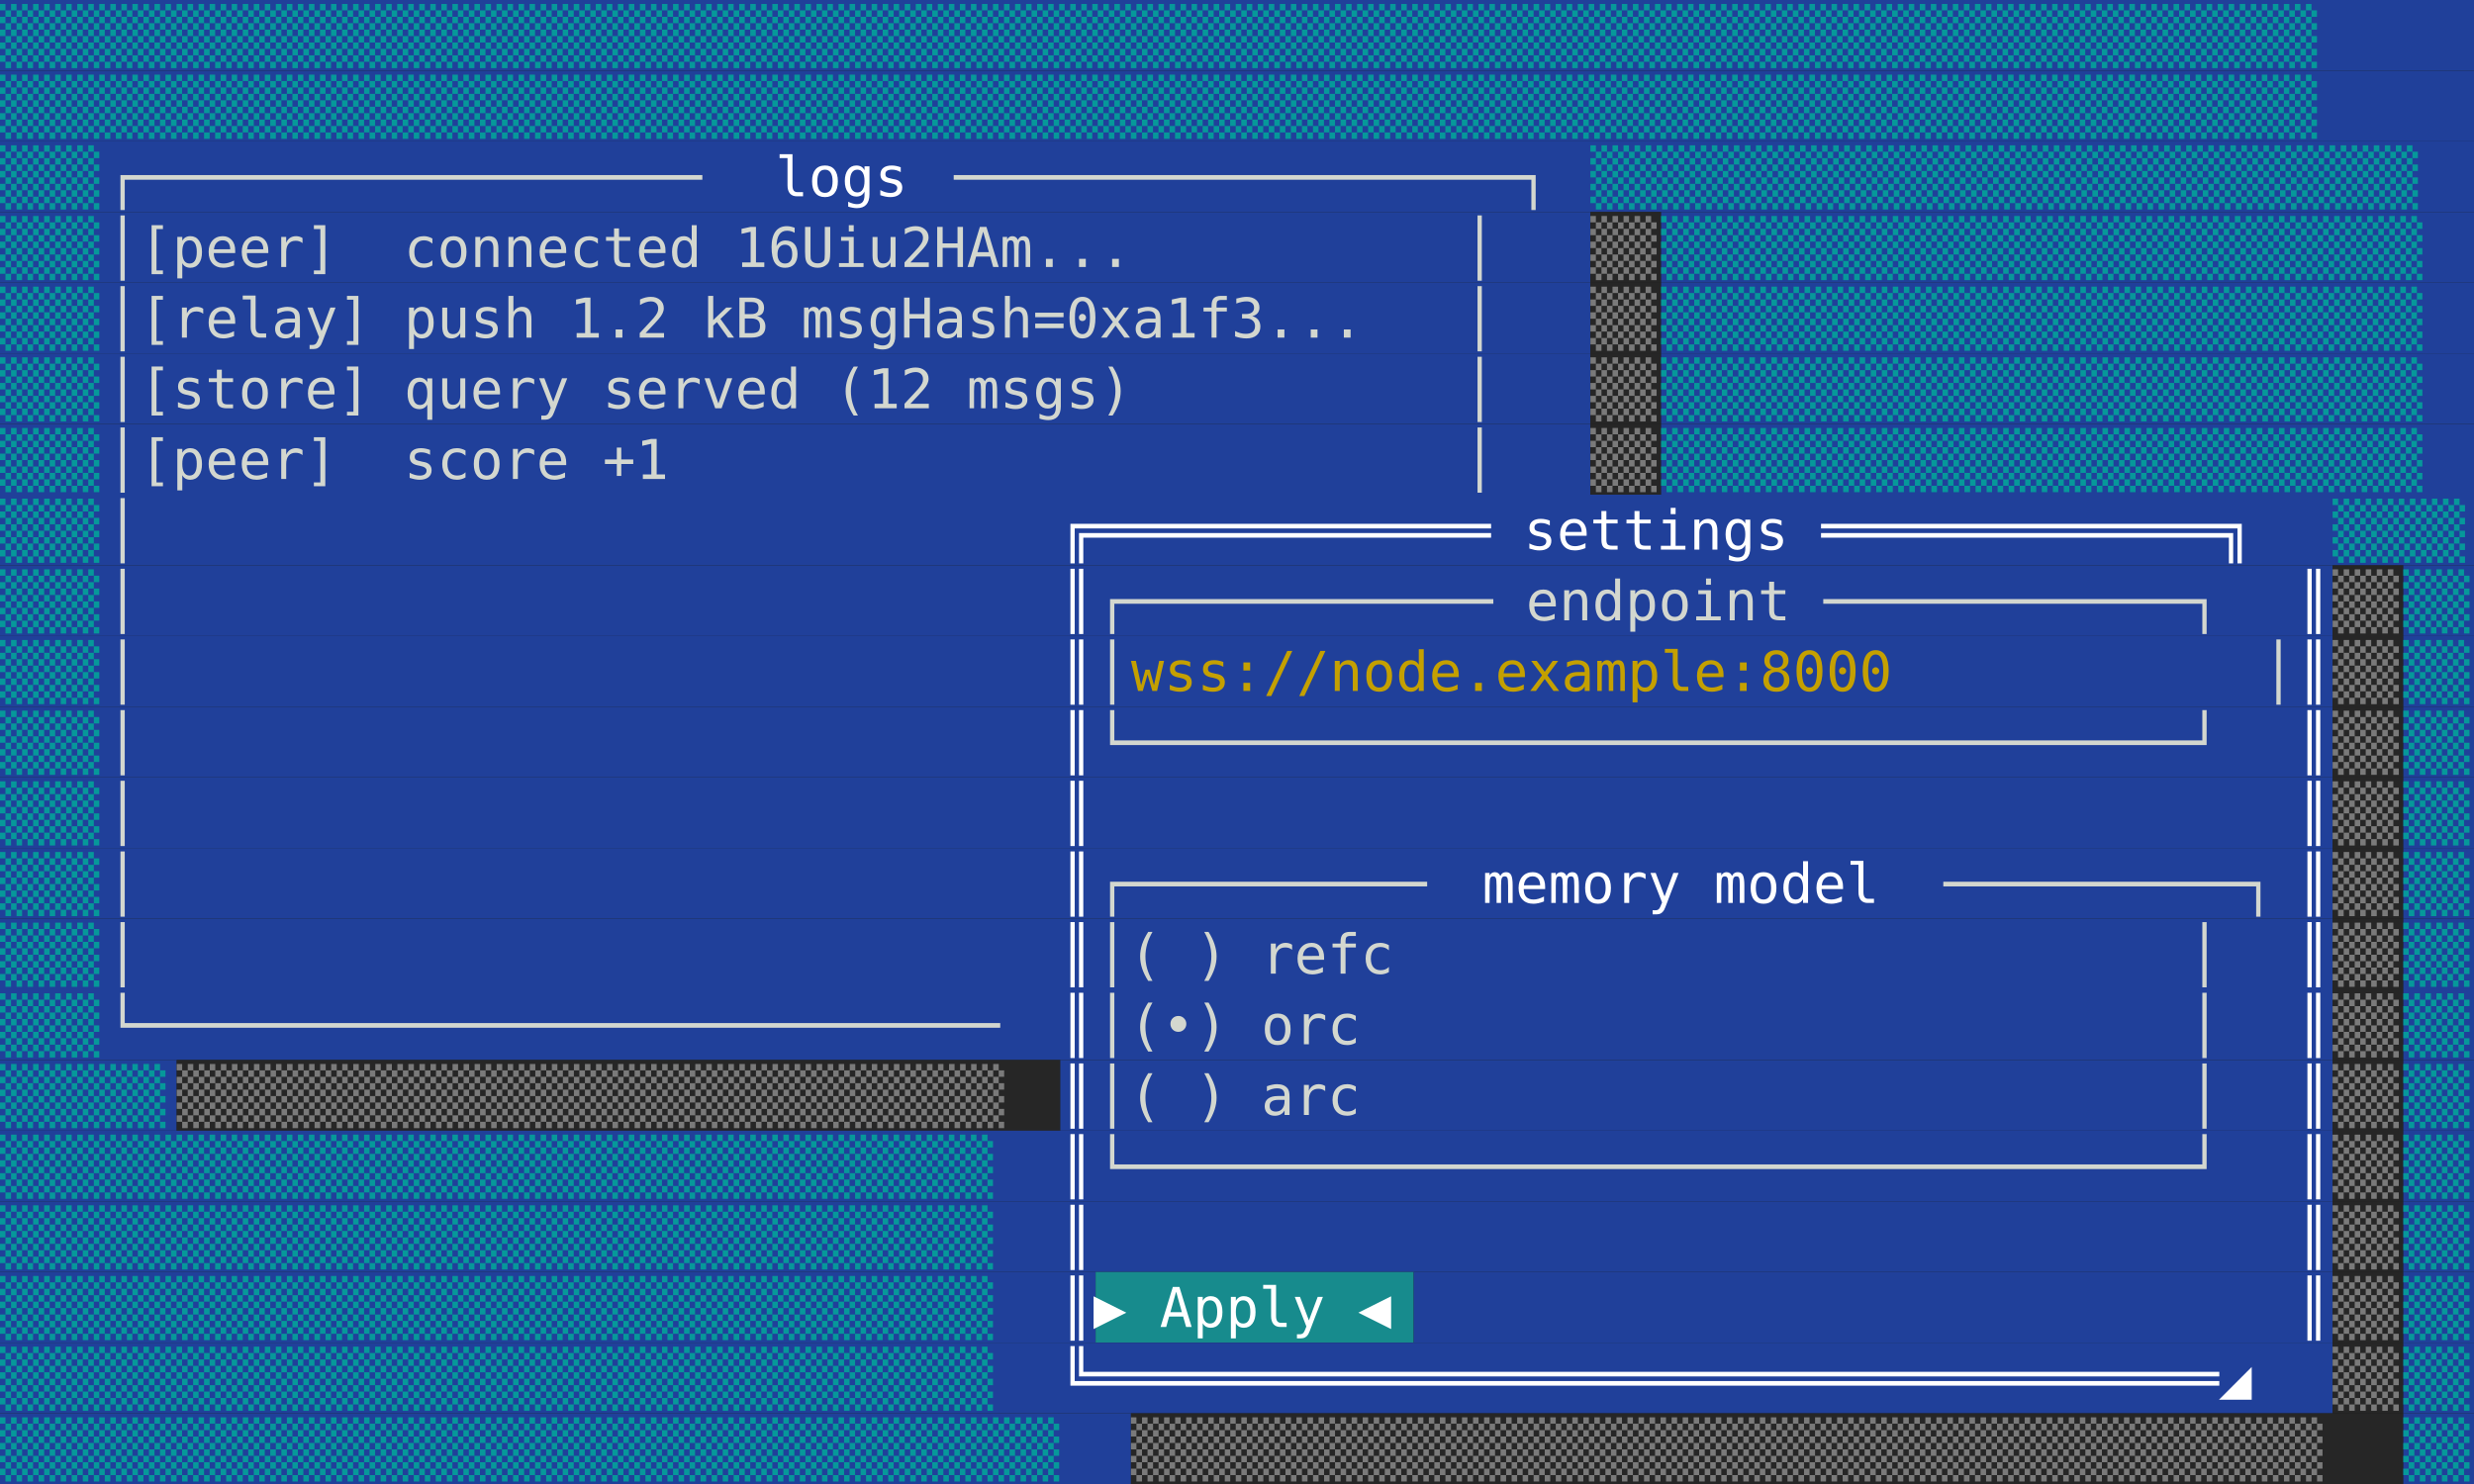
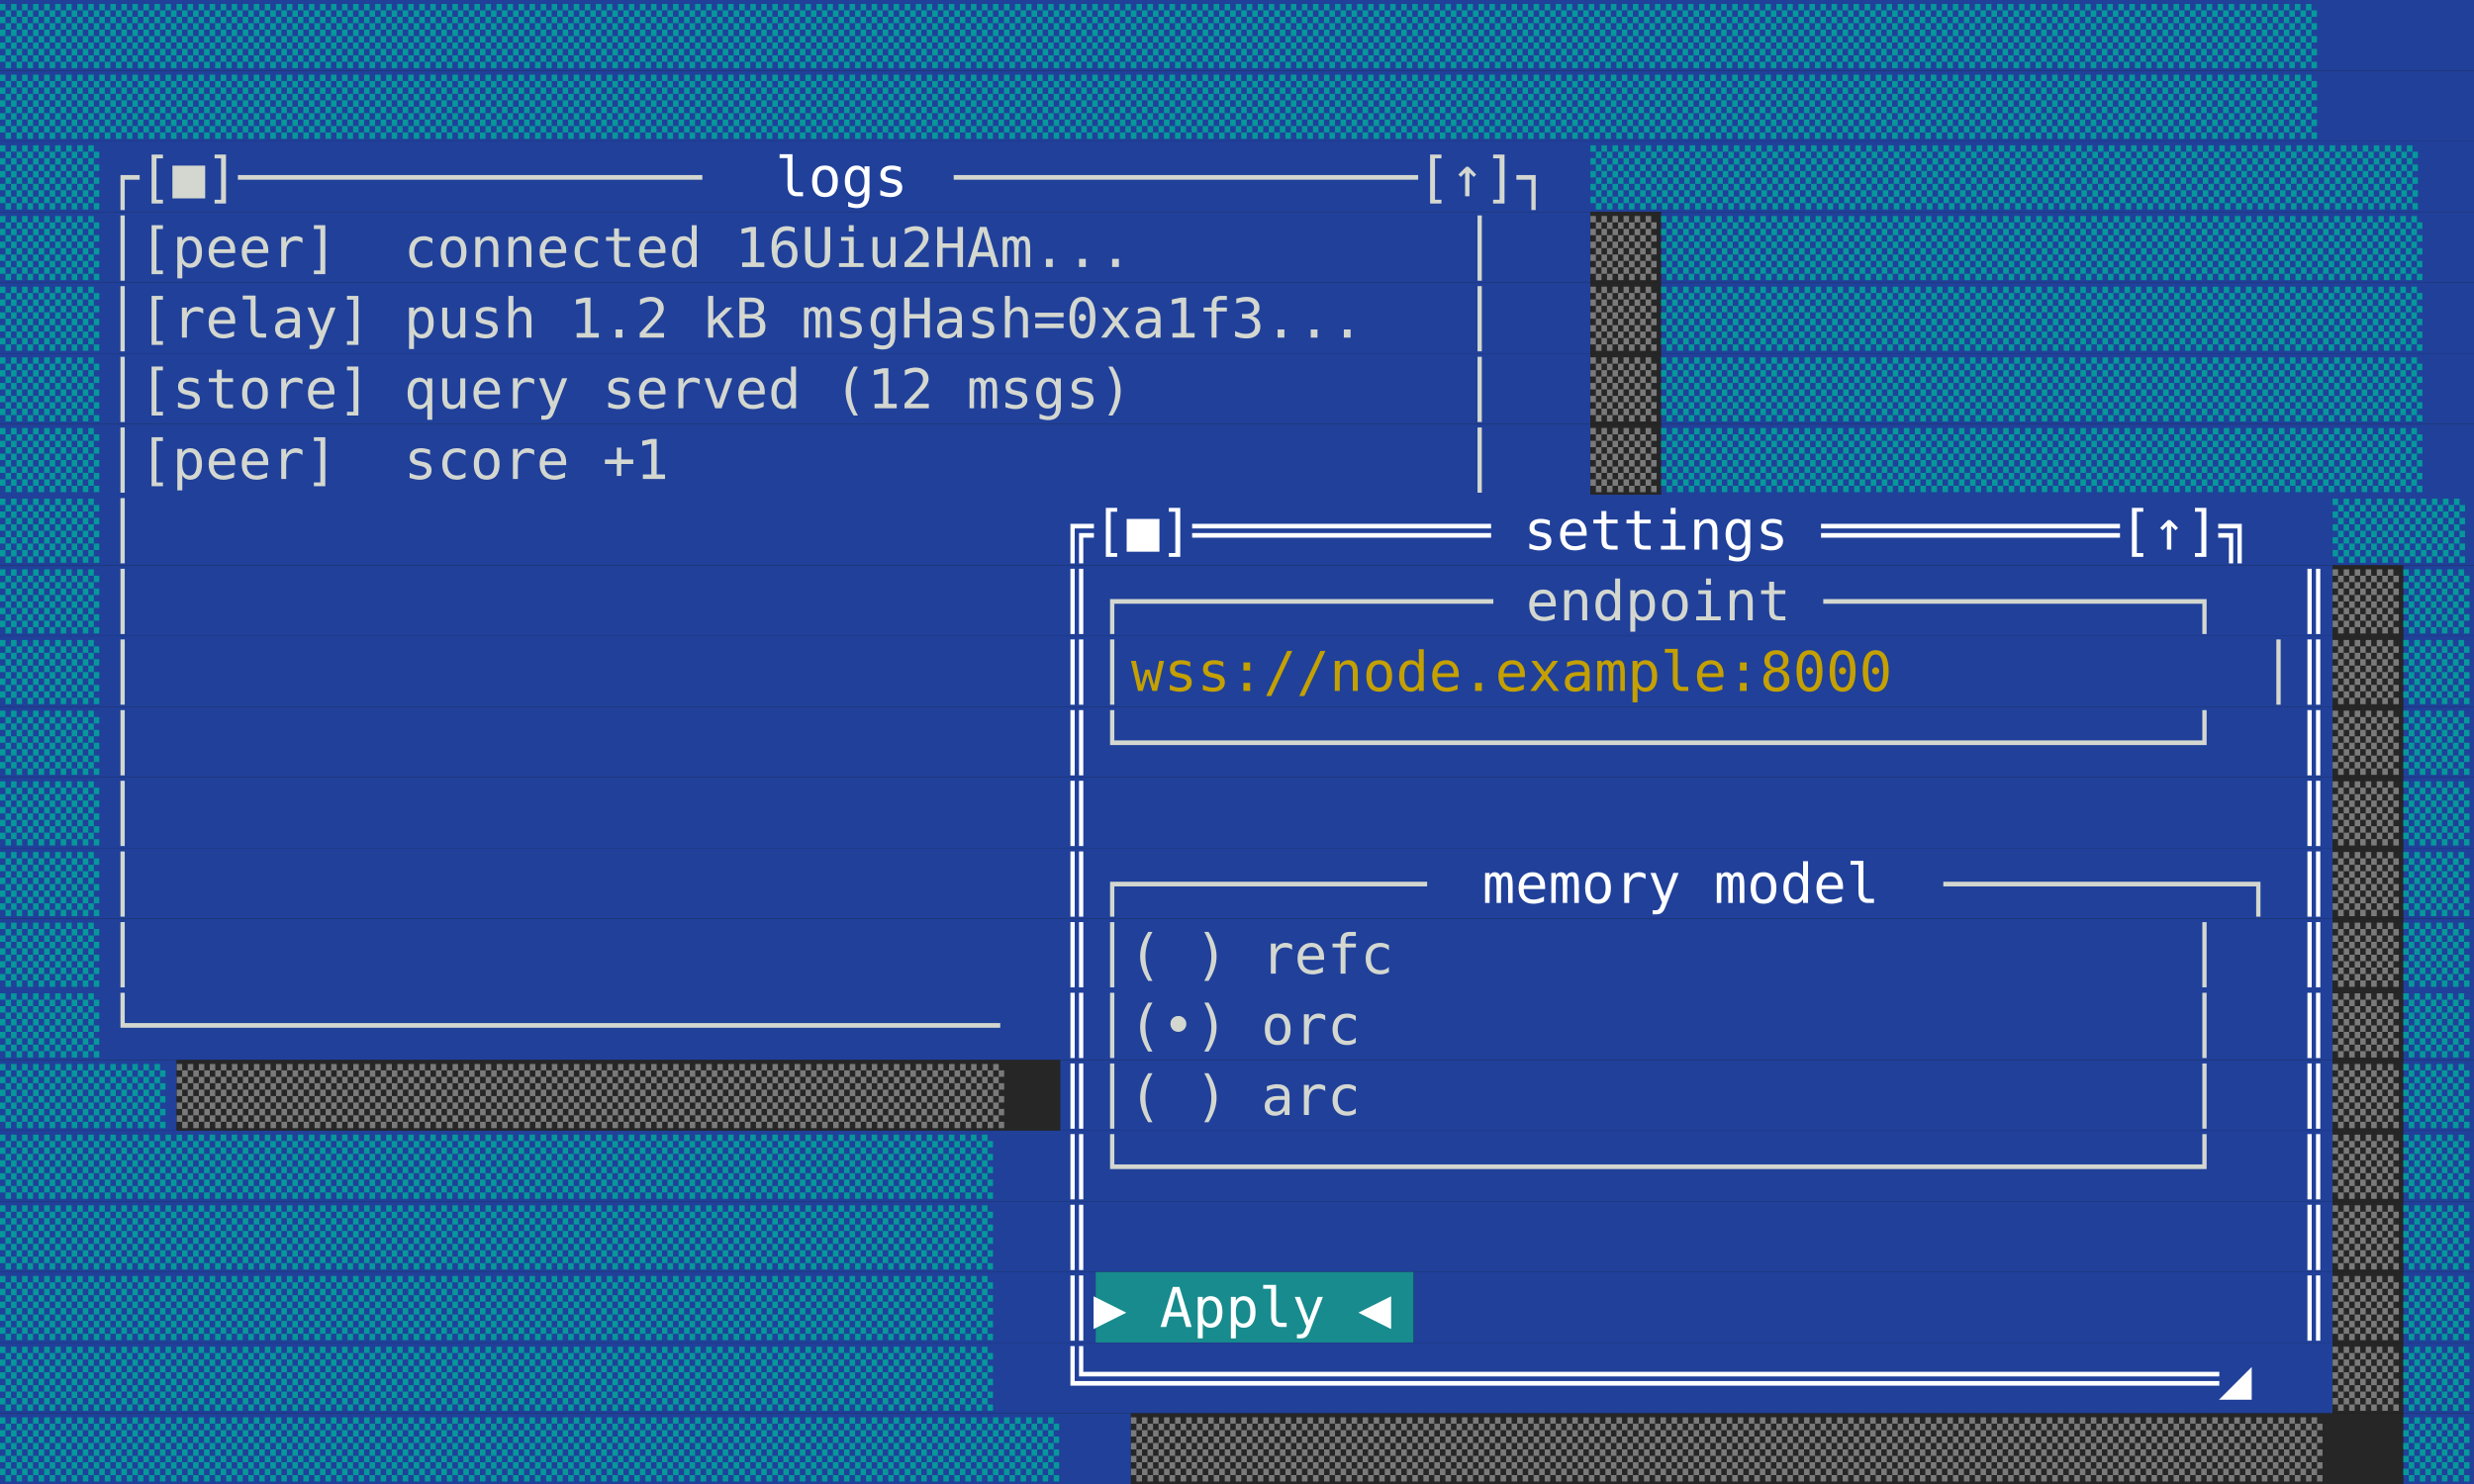
<svg xmlns="http://www.w3.org/2000/svg" width="630" height="378" viewBox="0 0 630 378">
  <rect width="630" height="378" fill="#1c1c1c" />
  <g font-family="Menlo, Consolas, 'DejaVu Sans Mono', monospace" font-size="14">
    <rect x="0" y="0" width="630" height="18" fill="#20409a" />
    <text x="0" y="14" textLength="630" lengthAdjust="spacingAndGlyphs" xml:space="preserve" fill="#06989a">▒▒▒▒▒▒▒▒▒▒▒▒▒▒▒▒▒▒▒▒▒▒▒▒▒▒▒▒▒▒▒▒▒▒▒▒▒▒▒▒▒▒▒▒▒▒▒▒▒▒▒▒▒▒▒▒▒▒▒▒▒▒▒▒▒▒▒▒▒▒</text>
    <rect x="0" y="18" width="630" height="18" fill="#20409a" />
    <text x="0" y="32" textLength="630" lengthAdjust="spacingAndGlyphs" xml:space="preserve" fill="#06989a">▒▒▒▒▒▒▒▒▒▒▒▒▒▒▒▒▒▒▒▒▒▒▒▒▒▒▒▒▒▒▒▒▒▒▒▒▒▒▒▒▒▒▒▒▒▒▒▒▒▒▒▒▒▒▒▒▒▒▒▒▒▒▒▒▒▒▒▒▒▒</text>
    <rect x="0" y="36" width="630" height="18" fill="#20409a" />
    <text x="0" y="50" textLength="27" lengthAdjust="spacingAndGlyphs" xml:space="preserve" fill="#06989a">▒▒▒</text>
-     <text x="27" y="50" textLength="162" lengthAdjust="spacingAndGlyphs" xml:space="preserve" fill="#d3d7cf">┌─────────────────</text>
+     <text x="27" y="50" textLength="162" lengthAdjust="spacingAndGlyphs" xml:space="preserve" fill="#d3d7cf">┌[■]──────────────</text>
    <text x="189" y="50" textLength="54" lengthAdjust="spacingAndGlyphs" xml:space="preserve" fill="#ffffff"> logs </text>
-     <text x="243" y="50" textLength="162" lengthAdjust="spacingAndGlyphs" xml:space="preserve" fill="#d3d7cf">─────────────────┐</text>
+     <text x="243" y="50" textLength="162" lengthAdjust="spacingAndGlyphs" xml:space="preserve" fill="#d3d7cf">──────────────[↑]┐</text>
    <text x="405" y="50" textLength="225" lengthAdjust="spacingAndGlyphs" xml:space="preserve" fill="#06989a">▒▒▒▒▒▒▒▒▒▒▒▒▒▒▒▒▒▒▒▒▒▒▒▒▒</text>
    <rect x="0" y="54" width="405" height="18" fill="#20409a" />
    <rect x="405" y="54" width="18" height="18" fill="#262626" />
    <rect x="423" y="54" width="207" height="18" fill="#20409a" />
    <text x="0" y="68" textLength="27" lengthAdjust="spacingAndGlyphs" xml:space="preserve" fill="#06989a">▒▒▒</text>
    <text x="27" y="68" textLength="378" lengthAdjust="spacingAndGlyphs" xml:space="preserve" fill="#d3d7cf">│[peer]  connected 16Uiu2HAm...          │</text>
    <text x="405" y="68" textLength="18" lengthAdjust="spacingAndGlyphs" xml:space="preserve" fill="#7a7a7a">▒▒</text>
    <text x="423" y="68" textLength="207" lengthAdjust="spacingAndGlyphs" xml:space="preserve" fill="#06989a">▒▒▒▒▒▒▒▒▒▒▒▒▒▒▒▒▒▒▒▒▒▒▒</text>
    <rect x="0" y="72" width="405" height="18" fill="#20409a" />
    <rect x="405" y="72" width="18" height="18" fill="#262626" />
    <rect x="423" y="72" width="207" height="18" fill="#20409a" />
    <text x="0" y="86" textLength="27" lengthAdjust="spacingAndGlyphs" xml:space="preserve" fill="#06989a">▒▒▒</text>
    <text x="27" y="86" textLength="378" lengthAdjust="spacingAndGlyphs" xml:space="preserve" fill="#d3d7cf">│[relay] push 1.2 kB msgHash=0xa1f3...   │</text>
    <text x="405" y="86" textLength="18" lengthAdjust="spacingAndGlyphs" xml:space="preserve" fill="#7a7a7a">▒▒</text>
    <text x="423" y="86" textLength="207" lengthAdjust="spacingAndGlyphs" xml:space="preserve" fill="#06989a">▒▒▒▒▒▒▒▒▒▒▒▒▒▒▒▒▒▒▒▒▒▒▒</text>
    <rect x="0" y="90" width="405" height="18" fill="#20409a" />
    <rect x="405" y="90" width="18" height="18" fill="#262626" />
    <rect x="423" y="90" width="207" height="18" fill="#20409a" />
    <text x="0" y="104" textLength="27" lengthAdjust="spacingAndGlyphs" xml:space="preserve" fill="#06989a">▒▒▒</text>
    <text x="27" y="104" textLength="378" lengthAdjust="spacingAndGlyphs" xml:space="preserve" fill="#d3d7cf">│[store] query served (12 msgs)          │</text>
    <text x="405" y="104" textLength="18" lengthAdjust="spacingAndGlyphs" xml:space="preserve" fill="#7a7a7a">▒▒</text>
    <text x="423" y="104" textLength="207" lengthAdjust="spacingAndGlyphs" xml:space="preserve" fill="#06989a">▒▒▒▒▒▒▒▒▒▒▒▒▒▒▒▒▒▒▒▒▒▒▒</text>
    <rect x="0" y="108" width="405" height="18" fill="#20409a" />
    <rect x="405" y="108" width="18" height="18" fill="#262626" />
    <rect x="423" y="108" width="207" height="18" fill="#20409a" />
    <text x="0" y="122" textLength="27" lengthAdjust="spacingAndGlyphs" xml:space="preserve" fill="#06989a">▒▒▒</text>
    <text x="27" y="122" textLength="378" lengthAdjust="spacingAndGlyphs" xml:space="preserve" fill="#d3d7cf">│[peer]  score +1                        │</text>
    <text x="405" y="122" textLength="18" lengthAdjust="spacingAndGlyphs" xml:space="preserve" fill="#7a7a7a">▒▒</text>
    <text x="423" y="122" textLength="207" lengthAdjust="spacingAndGlyphs" xml:space="preserve" fill="#06989a">▒▒▒▒▒▒▒▒▒▒▒▒▒▒▒▒▒▒▒▒▒▒▒</text>
    <rect x="0" y="126" width="630" height="18" fill="#20409a" />
    <text x="0" y="140" textLength="27" lengthAdjust="spacingAndGlyphs" xml:space="preserve" fill="#06989a">▒▒▒</text>
    <text x="27" y="140" textLength="243" lengthAdjust="spacingAndGlyphs" xml:space="preserve" fill="#d3d7cf">│                          </text>
-     <text x="270" y="140" textLength="324" lengthAdjust="spacingAndGlyphs" xml:space="preserve" fill="#ffffff">╔════════════ settings ════════════╗</text>
+     <text x="270" y="140" textLength="324" lengthAdjust="spacingAndGlyphs" xml:space="preserve" fill="#ffffff">╔[■]═════════ settings ═════════[↑]╗</text>
    <text x="594" y="140" textLength="36" lengthAdjust="spacingAndGlyphs" xml:space="preserve" fill="#06989a">▒▒▒▒</text>
    <rect x="0" y="144" width="594" height="18" fill="#20409a" />
    <rect x="594" y="144" width="18" height="18" fill="#262626" />
    <rect x="612" y="144" width="18" height="18" fill="#20409a" />
    <text x="0" y="158" textLength="27" lengthAdjust="spacingAndGlyphs" xml:space="preserve" fill="#06989a">▒▒▒</text>
    <text x="27" y="158" textLength="243" lengthAdjust="spacingAndGlyphs" xml:space="preserve" fill="#d3d7cf">│                          </text>
    <text x="270" y="158" textLength="9" lengthAdjust="spacingAndGlyphs" xml:space="preserve" fill="#ffffff">║</text>
    <text x="279" y="158" textLength="306" lengthAdjust="spacingAndGlyphs" xml:space="preserve" fill="#d3d7cf">┌─────────── endpoint ───────────┐</text>
    <text x="585" y="158" textLength="9" lengthAdjust="spacingAndGlyphs" xml:space="preserve" fill="#ffffff">║</text>
    <text x="594" y="158" textLength="18" lengthAdjust="spacingAndGlyphs" xml:space="preserve" fill="#7a7a7a">▒▒</text>
    <text x="612" y="158" textLength="18" lengthAdjust="spacingAndGlyphs" xml:space="preserve" fill="#06989a">▒▒</text>
    <rect x="0" y="162" width="594" height="18" fill="#20409a" />
    <rect x="594" y="162" width="18" height="18" fill="#262626" />
    <rect x="612" y="162" width="18" height="18" fill="#20409a" />
    <text x="0" y="176" textLength="27" lengthAdjust="spacingAndGlyphs" xml:space="preserve" fill="#06989a">▒▒▒</text>
    <text x="27" y="176" textLength="243" lengthAdjust="spacingAndGlyphs" xml:space="preserve" fill="#d3d7cf">│                          </text>
    <text x="270" y="176" textLength="9" lengthAdjust="spacingAndGlyphs" xml:space="preserve" fill="#ffffff">║</text>
    <text x="279" y="176" textLength="9" lengthAdjust="spacingAndGlyphs" xml:space="preserve" fill="#d3d7cf">│</text>
    <text x="288" y="176" textLength="288" lengthAdjust="spacingAndGlyphs" xml:space="preserve" fill="#c4a000">wss://node.example:8000         </text>
    <text x="576" y="176" textLength="9" lengthAdjust="spacingAndGlyphs" xml:space="preserve" fill="#d3d7cf">│</text>
    <text x="585" y="176" textLength="9" lengthAdjust="spacingAndGlyphs" xml:space="preserve" fill="#ffffff">║</text>
    <text x="594" y="176" textLength="18" lengthAdjust="spacingAndGlyphs" xml:space="preserve" fill="#7a7a7a">▒▒</text>
    <text x="612" y="176" textLength="18" lengthAdjust="spacingAndGlyphs" xml:space="preserve" fill="#06989a">▒▒</text>
    <rect x="0" y="180" width="594" height="18" fill="#20409a" />
    <rect x="594" y="180" width="18" height="18" fill="#262626" />
    <rect x="612" y="180" width="18" height="18" fill="#20409a" />
    <text x="0" y="194" textLength="27" lengthAdjust="spacingAndGlyphs" xml:space="preserve" fill="#06989a">▒▒▒</text>
    <text x="27" y="194" textLength="243" lengthAdjust="spacingAndGlyphs" xml:space="preserve" fill="#d3d7cf">│                          </text>
    <text x="270" y="194" textLength="9" lengthAdjust="spacingAndGlyphs" xml:space="preserve" fill="#ffffff">║</text>
    <text x="279" y="194" textLength="306" lengthAdjust="spacingAndGlyphs" xml:space="preserve" fill="#d3d7cf">└────────────────────────────────┘</text>
    <text x="585" y="194" textLength="9" lengthAdjust="spacingAndGlyphs" xml:space="preserve" fill="#ffffff">║</text>
    <text x="594" y="194" textLength="18" lengthAdjust="spacingAndGlyphs" xml:space="preserve" fill="#7a7a7a">▒▒</text>
    <text x="612" y="194" textLength="18" lengthAdjust="spacingAndGlyphs" xml:space="preserve" fill="#06989a">▒▒</text>
    <rect x="0" y="198" width="594" height="18" fill="#20409a" />
    <rect x="594" y="198" width="18" height="18" fill="#262626" />
    <rect x="612" y="198" width="18" height="18" fill="#20409a" />
    <text x="0" y="212" textLength="27" lengthAdjust="spacingAndGlyphs" xml:space="preserve" fill="#06989a">▒▒▒</text>
    <text x="27" y="212" textLength="243" lengthAdjust="spacingAndGlyphs" xml:space="preserve" fill="#d3d7cf">│                          </text>
    <text x="270" y="212" textLength="9" lengthAdjust="spacingAndGlyphs" xml:space="preserve" fill="#ffffff">║</text>
    <text x="585" y="212" textLength="9" lengthAdjust="spacingAndGlyphs" xml:space="preserve" fill="#ffffff">║</text>
    <text x="594" y="212" textLength="18" lengthAdjust="spacingAndGlyphs" xml:space="preserve" fill="#7a7a7a">▒▒</text>
    <text x="612" y="212" textLength="18" lengthAdjust="spacingAndGlyphs" xml:space="preserve" fill="#06989a">▒▒</text>
    <rect x="0" y="216" width="594" height="18" fill="#20409a" />
    <rect x="594" y="216" width="18" height="18" fill="#262626" />
    <rect x="612" y="216" width="18" height="18" fill="#20409a" />
    <text x="0" y="230" textLength="27" lengthAdjust="spacingAndGlyphs" xml:space="preserve" fill="#06989a">▒▒▒</text>
    <text x="27" y="230" textLength="243" lengthAdjust="spacingAndGlyphs" xml:space="preserve" fill="#d3d7cf">│                          </text>
    <text x="270" y="230" textLength="9" lengthAdjust="spacingAndGlyphs" xml:space="preserve" fill="#ffffff">║</text>
    <text x="279" y="230" textLength="90" lengthAdjust="spacingAndGlyphs" xml:space="preserve" fill="#d3d7cf">┌─────────</text>
    <text x="369" y="230" textLength="126" lengthAdjust="spacingAndGlyphs" xml:space="preserve" fill="#ffffff"> memory model </text>
    <text x="495" y="230" textLength="90" lengthAdjust="spacingAndGlyphs" xml:space="preserve" fill="#d3d7cf">─────────┐</text>
    <text x="585" y="230" textLength="9" lengthAdjust="spacingAndGlyphs" xml:space="preserve" fill="#ffffff">║</text>
    <text x="594" y="230" textLength="18" lengthAdjust="spacingAndGlyphs" xml:space="preserve" fill="#7a7a7a">▒▒</text>
    <text x="612" y="230" textLength="18" lengthAdjust="spacingAndGlyphs" xml:space="preserve" fill="#06989a">▒▒</text>
    <rect x="0" y="234" width="594" height="18" fill="#20409a" />
    <rect x="594" y="234" width="18" height="18" fill="#262626" />
    <rect x="612" y="234" width="18" height="18" fill="#20409a" />
    <text x="0" y="248" textLength="27" lengthAdjust="spacingAndGlyphs" xml:space="preserve" fill="#06989a">▒▒▒</text>
    <text x="27" y="248" textLength="243" lengthAdjust="spacingAndGlyphs" xml:space="preserve" fill="#d3d7cf">│                          </text>
    <text x="270" y="248" textLength="9" lengthAdjust="spacingAndGlyphs" xml:space="preserve" fill="#ffffff">║</text>
    <text x="279" y="248" textLength="306" lengthAdjust="spacingAndGlyphs" xml:space="preserve" fill="#d3d7cf">│( ) refc                        │</text>
    <text x="585" y="248" textLength="9" lengthAdjust="spacingAndGlyphs" xml:space="preserve" fill="#ffffff">║</text>
    <text x="594" y="248" textLength="18" lengthAdjust="spacingAndGlyphs" xml:space="preserve" fill="#7a7a7a">▒▒</text>
    <text x="612" y="248" textLength="18" lengthAdjust="spacingAndGlyphs" xml:space="preserve" fill="#06989a">▒▒</text>
    <rect x="0" y="252" width="594" height="18" fill="#20409a" />
    <rect x="594" y="252" width="18" height="18" fill="#262626" />
    <rect x="612" y="252" width="18" height="18" fill="#20409a" />
    <text x="0" y="266" textLength="27" lengthAdjust="spacingAndGlyphs" xml:space="preserve" fill="#06989a">▒▒▒</text>
    <text x="27" y="266" textLength="243" lengthAdjust="spacingAndGlyphs" xml:space="preserve" fill="#d3d7cf">└──────────────────────────</text>
    <text x="270" y="266" textLength="9" lengthAdjust="spacingAndGlyphs" xml:space="preserve" fill="#ffffff">║</text>
    <text x="279" y="266" textLength="306" lengthAdjust="spacingAndGlyphs" xml:space="preserve" fill="#d3d7cf">│(•) orc                         │</text>
    <text x="585" y="266" textLength="9" lengthAdjust="spacingAndGlyphs" xml:space="preserve" fill="#ffffff">║</text>
    <text x="594" y="266" textLength="18" lengthAdjust="spacingAndGlyphs" xml:space="preserve" fill="#7a7a7a">▒▒</text>
    <text x="612" y="266" textLength="18" lengthAdjust="spacingAndGlyphs" xml:space="preserve" fill="#06989a">▒▒</text>
    <rect x="0" y="270" width="45" height="18" fill="#20409a" />
    <rect x="45" y="270" width="225" height="18" fill="#262626" />
    <rect x="270" y="270" width="324" height="18" fill="#20409a" />
    <rect x="594" y="270" width="18" height="18" fill="#262626" />
    <rect x="612" y="270" width="18" height="18" fill="#20409a" />
    <text x="0" y="284" textLength="45" lengthAdjust="spacingAndGlyphs" xml:space="preserve" fill="#06989a">▒▒▒▒▒</text>
    <text x="45" y="284" textLength="225" lengthAdjust="spacingAndGlyphs" xml:space="preserve" fill="#7a7a7a">▒▒▒▒▒▒▒▒▒▒▒▒▒▒▒▒▒▒▒▒▒▒▒▒▒</text>
    <text x="270" y="284" textLength="9" lengthAdjust="spacingAndGlyphs" xml:space="preserve" fill="#ffffff">║</text>
    <text x="279" y="284" textLength="306" lengthAdjust="spacingAndGlyphs" xml:space="preserve" fill="#d3d7cf">│( ) arc                         │</text>
    <text x="585" y="284" textLength="9" lengthAdjust="spacingAndGlyphs" xml:space="preserve" fill="#ffffff">║</text>
    <text x="594" y="284" textLength="18" lengthAdjust="spacingAndGlyphs" xml:space="preserve" fill="#7a7a7a">▒▒</text>
    <text x="612" y="284" textLength="18" lengthAdjust="spacingAndGlyphs" xml:space="preserve" fill="#06989a">▒▒</text>
    <rect x="0" y="288" width="594" height="18" fill="#20409a" />
    <rect x="594" y="288" width="18" height="18" fill="#262626" />
    <rect x="612" y="288" width="18" height="18" fill="#20409a" />
    <text x="0" y="302" textLength="270" lengthAdjust="spacingAndGlyphs" xml:space="preserve" fill="#06989a">▒▒▒▒▒▒▒▒▒▒▒▒▒▒▒▒▒▒▒▒▒▒▒▒▒▒▒▒▒▒</text>
    <text x="270" y="302" textLength="9" lengthAdjust="spacingAndGlyphs" xml:space="preserve" fill="#ffffff">║</text>
    <text x="279" y="302" textLength="306" lengthAdjust="spacingAndGlyphs" xml:space="preserve" fill="#d3d7cf">└────────────────────────────────┘</text>
    <text x="585" y="302" textLength="9" lengthAdjust="spacingAndGlyphs" xml:space="preserve" fill="#ffffff">║</text>
    <text x="594" y="302" textLength="18" lengthAdjust="spacingAndGlyphs" xml:space="preserve" fill="#7a7a7a">▒▒</text>
    <text x="612" y="302" textLength="18" lengthAdjust="spacingAndGlyphs" xml:space="preserve" fill="#06989a">▒▒</text>
    <rect x="0" y="306" width="594" height="18" fill="#20409a" />
    <rect x="594" y="306" width="18" height="18" fill="#262626" />
    <rect x="612" y="306" width="18" height="18" fill="#20409a" />
    <text x="0" y="320" textLength="270" lengthAdjust="spacingAndGlyphs" xml:space="preserve" fill="#06989a">▒▒▒▒▒▒▒▒▒▒▒▒▒▒▒▒▒▒▒▒▒▒▒▒▒▒▒▒▒▒</text>
    <text x="270" y="320" textLength="9" lengthAdjust="spacingAndGlyphs" xml:space="preserve" fill="#ffffff">║</text>
    <text x="585" y="320" textLength="9" lengthAdjust="spacingAndGlyphs" xml:space="preserve" fill="#ffffff">║</text>
    <text x="594" y="320" textLength="18" lengthAdjust="spacingAndGlyphs" xml:space="preserve" fill="#7a7a7a">▒▒</text>
    <text x="612" y="320" textLength="18" lengthAdjust="spacingAndGlyphs" xml:space="preserve" fill="#06989a">▒▒</text>
    <rect x="0" y="324" width="279" height="18" fill="#20409a" />
    <rect x="279" y="324" width="81" height="18" fill="#178b8d" />
    <rect x="360" y="324" width="234" height="18" fill="#20409a" />
    <rect x="594" y="324" width="18" height="18" fill="#262626" />
    <rect x="612" y="324" width="18" height="18" fill="#20409a" />
    <text x="0" y="338" textLength="270" lengthAdjust="spacingAndGlyphs" xml:space="preserve" fill="#06989a">▒▒▒▒▒▒▒▒▒▒▒▒▒▒▒▒▒▒▒▒▒▒▒▒▒▒▒▒▒▒</text>
    <text x="270" y="338" textLength="90" lengthAdjust="spacingAndGlyphs" xml:space="preserve" fill="#ffffff">║▶ Apply ◀</text>
    <text x="585" y="338" textLength="9" lengthAdjust="spacingAndGlyphs" xml:space="preserve" fill="#ffffff">║</text>
    <text x="594" y="338" textLength="18" lengthAdjust="spacingAndGlyphs" xml:space="preserve" fill="#7a7a7a">▒▒</text>
    <text x="612" y="338" textLength="18" lengthAdjust="spacingAndGlyphs" xml:space="preserve" fill="#06989a">▒▒</text>
    <rect x="0" y="342" width="594" height="18" fill="#20409a" />
    <rect x="594" y="342" width="18" height="18" fill="#262626" />
    <rect x="612" y="342" width="18" height="18" fill="#20409a" />
    <text x="0" y="356" textLength="270" lengthAdjust="spacingAndGlyphs" xml:space="preserve" fill="#06989a">▒▒▒▒▒▒▒▒▒▒▒▒▒▒▒▒▒▒▒▒▒▒▒▒▒▒▒▒▒▒</text>
    <text x="270" y="356" textLength="324" lengthAdjust="spacingAndGlyphs" xml:space="preserve" fill="#ffffff">╚══════════════════════════════════◢</text>
    <text x="594" y="356" textLength="18" lengthAdjust="spacingAndGlyphs" xml:space="preserve" fill="#7a7a7a">▒▒</text>
    <text x="612" y="356" textLength="18" lengthAdjust="spacingAndGlyphs" xml:space="preserve" fill="#06989a">▒▒</text>
    <rect x="0" y="360" width="288" height="18" fill="#20409a" />
    <rect x="288" y="360" width="324" height="18" fill="#262626" />
    <rect x="612" y="360" width="18" height="18" fill="#20409a" />
    <text x="0" y="374" textLength="288" lengthAdjust="spacingAndGlyphs" xml:space="preserve" fill="#06989a">▒▒▒▒▒▒▒▒▒▒▒▒▒▒▒▒▒▒▒▒▒▒▒▒▒▒▒▒▒▒▒▒</text>
    <text x="288" y="374" textLength="324" lengthAdjust="spacingAndGlyphs" xml:space="preserve" fill="#7a7a7a">▒▒▒▒▒▒▒▒▒▒▒▒▒▒▒▒▒▒▒▒▒▒▒▒▒▒▒▒▒▒▒▒▒▒▒▒</text>
    <text x="612" y="374" textLength="18" lengthAdjust="spacingAndGlyphs" xml:space="preserve" fill="#06989a">▒▒</text>
  </g>
</svg>
